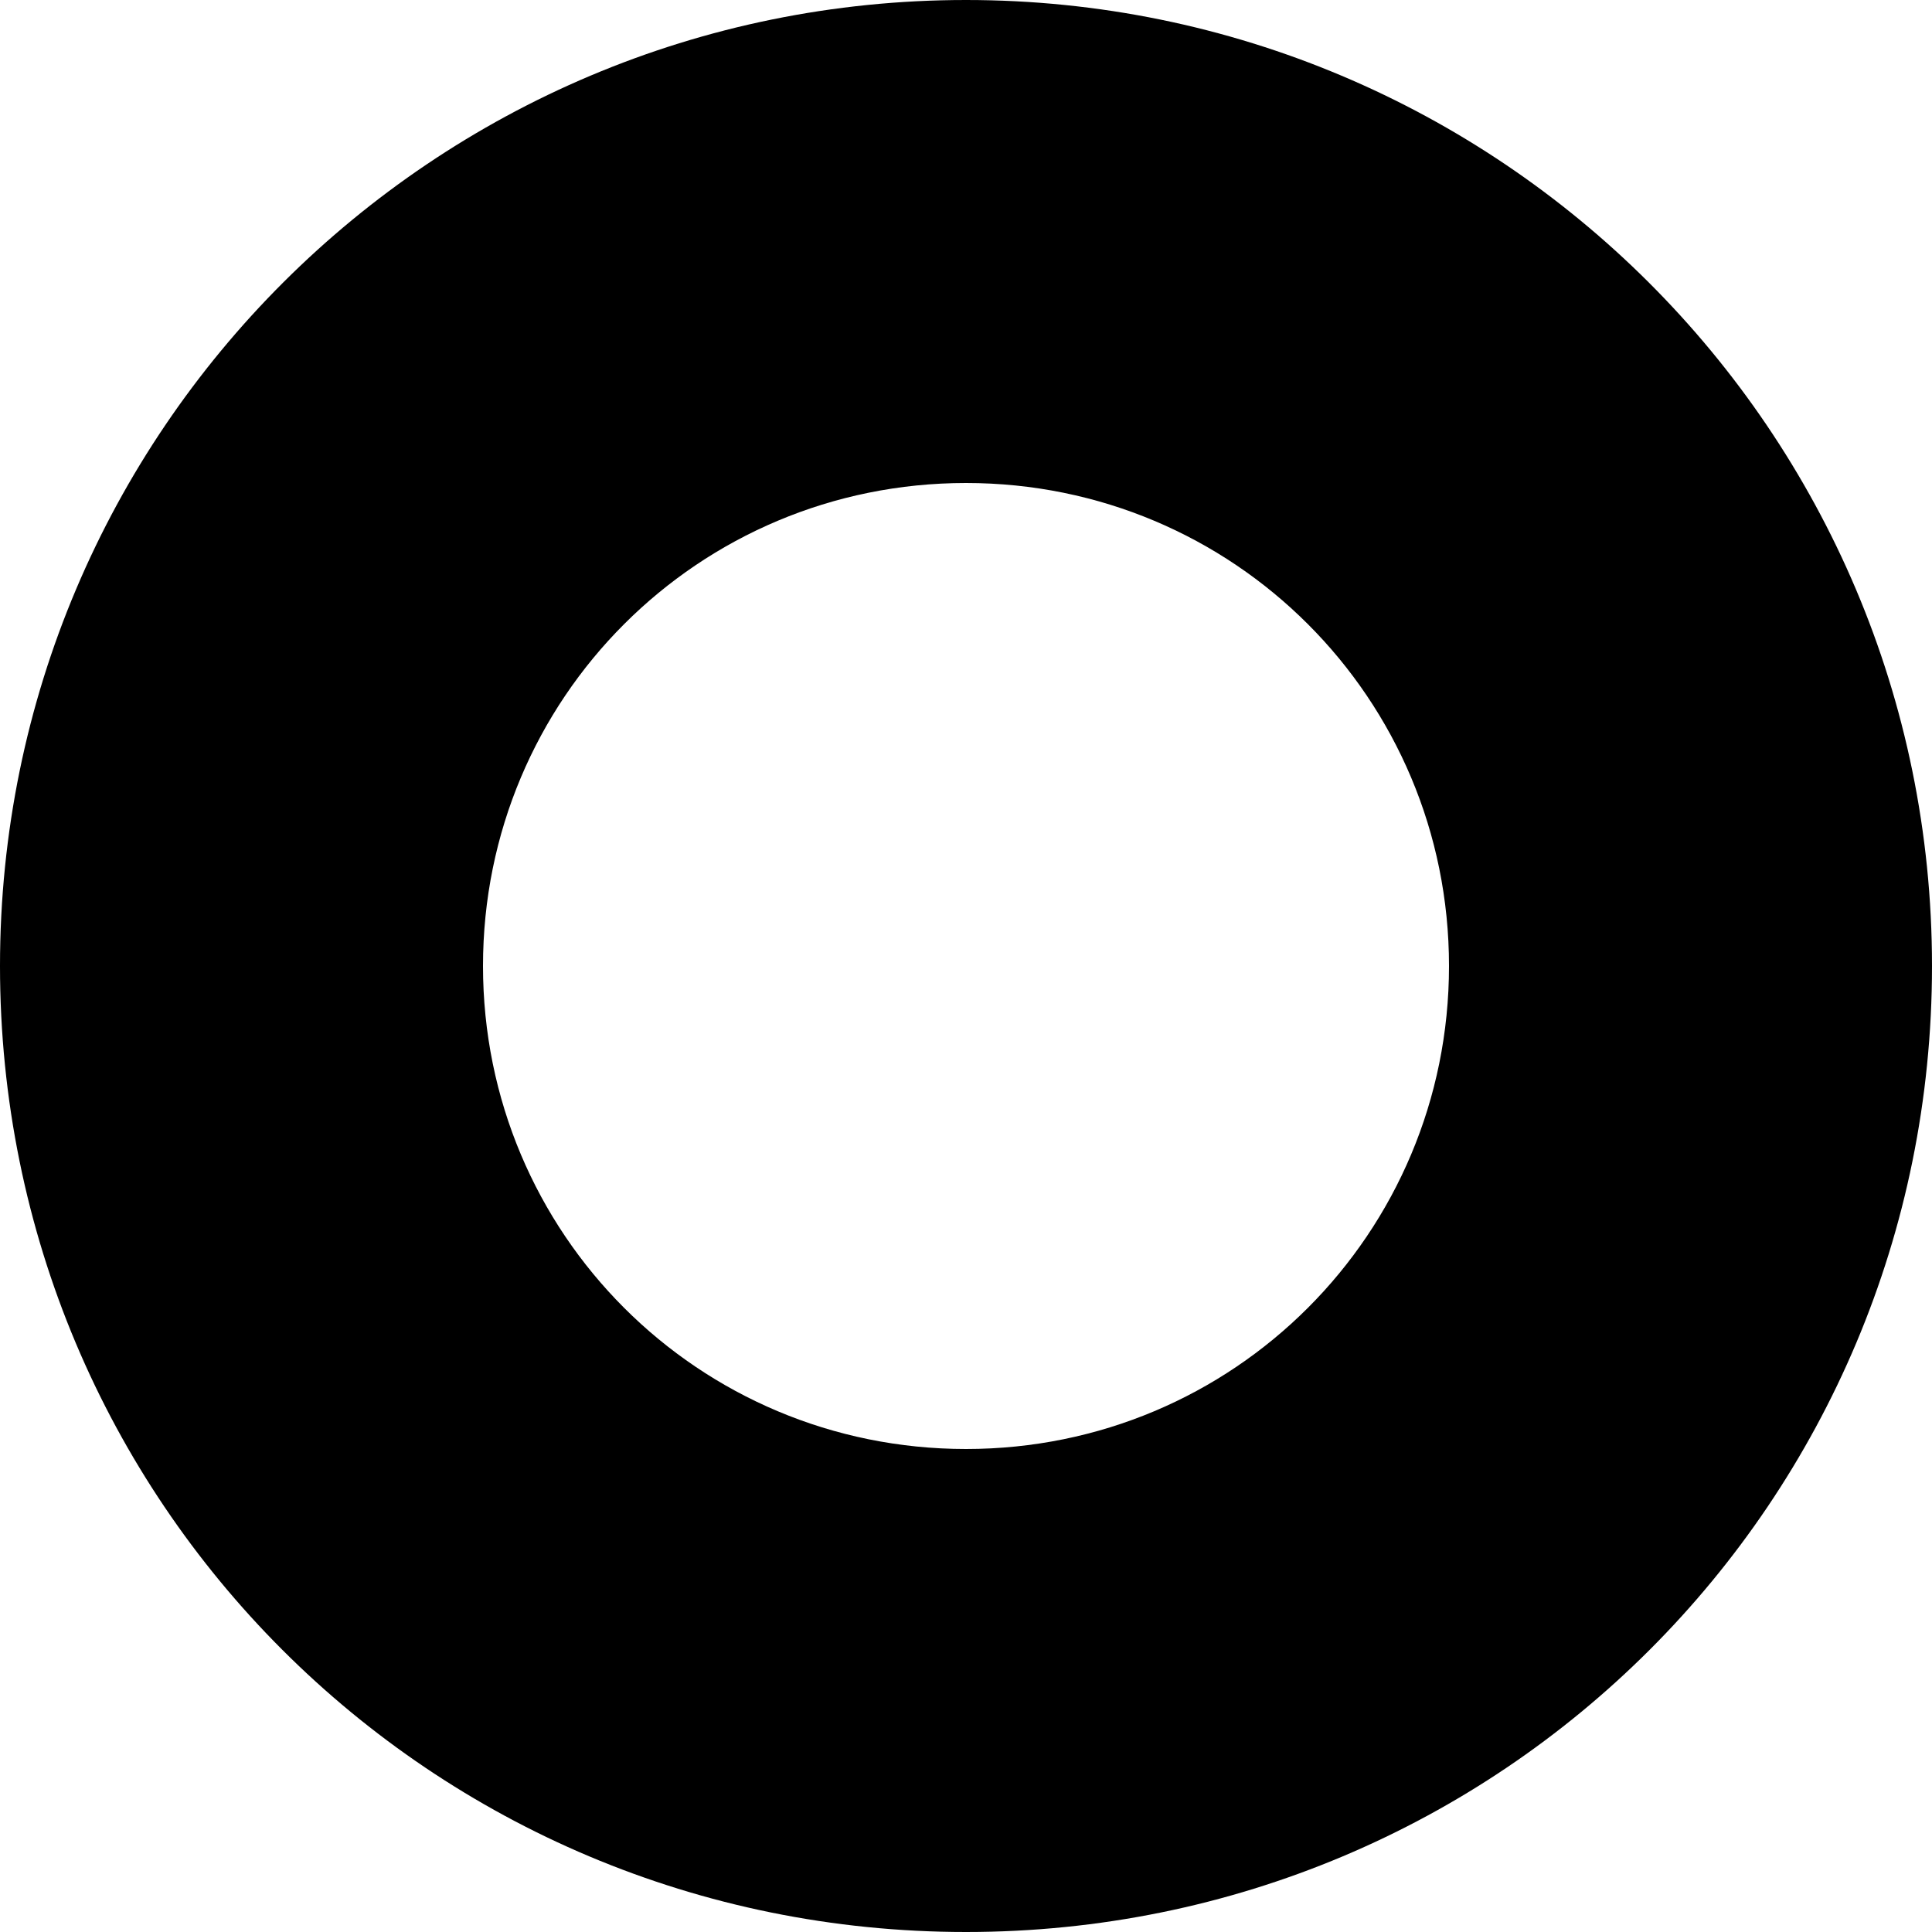
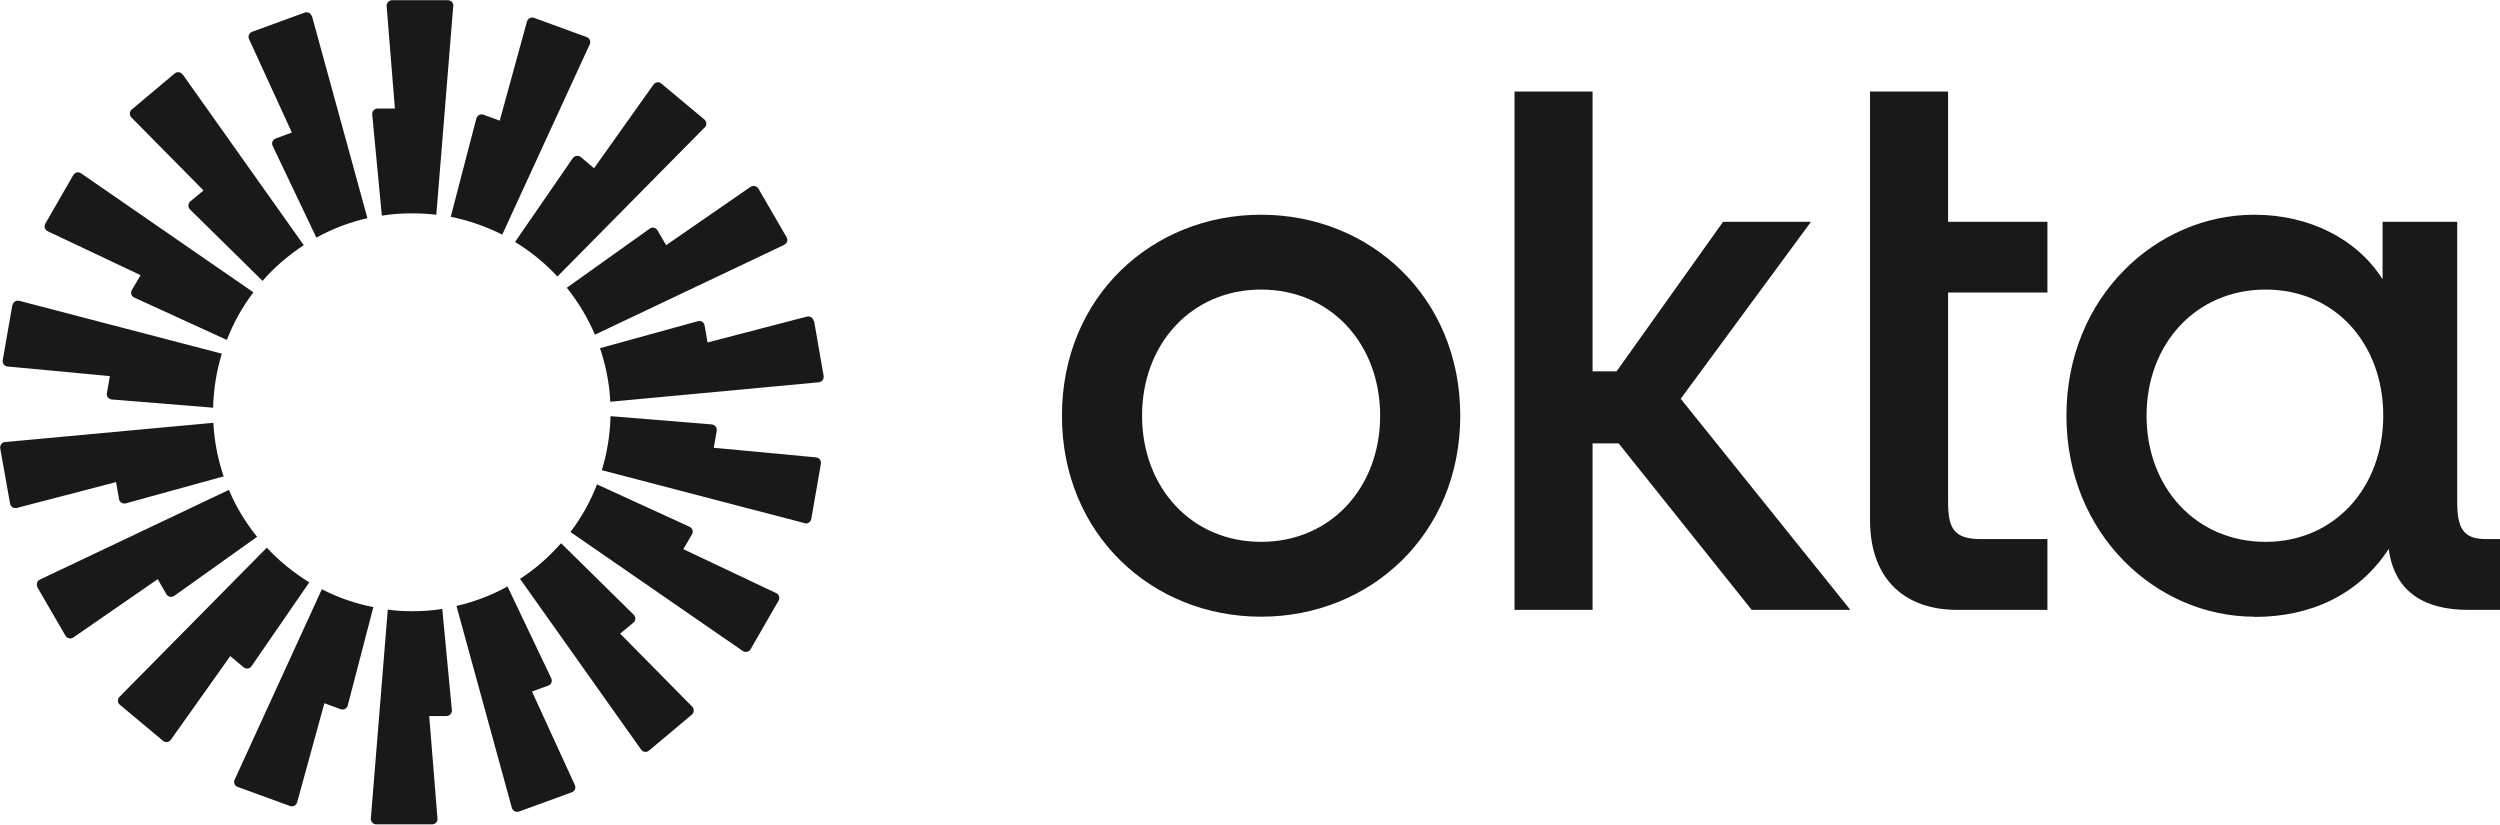
- <svg xmlns="http://www.w3.org/2000/svg" role="img" viewBox="0 0 24 24">
-   <path d="M12 0C5.389 0 0 5.35 0 12s5.35 12 12 12 12-5.35 12-12S18.611 0 12 0zm0 18c-3.325 0-6-2.675-6-6s2.675-6 6-6 6 2.675 6 6-2.675 6-6 6z" />
+ <svg xmlns="http://www.w3.org/2000/svg" viewBox="0 0 109.21 36">
+   <path d="M98.97,23.67c-3.05,0-5.2-2.38-5.2-5.51s2.15-5.51,5.2-5.51,5.14,2.38,5.14,5.51-2.12,5.51-5.14,5.51Zm-.49,3.28c2.46,0,4.55-.96,5.87-2.97,.25,1.95,1.66,2.66,3.44,2.66h1.42v-3.09h-.61c-1.01,0-1.26-.49-1.26-1.64V9.69h-3.26v2.51c-1.11-1.76-3.2-2.82-5.6-2.82-4.28,0-8.21,3.59-8.21,8.78s3.94,8.78,8.21,8.78Zm-16.79-4.24c0,2.78,1.72,3.93,3.78,3.93h3.97v-3.09h-2.89c-1.2,0-1.45-.46-1.45-1.64V12.78h4.34v-3.09h-4.34V4h-3.41V22.71Zm-15.53,3.93h3.41v-7.27h1.14l5.81,7.27h4.31l-7.41-9.22,5.69-7.73h-3.84l-4.65,6.53h-1.05V4h-3.41V26.64Zm-11.07-17.26c-4.77,0-8.7,3.59-8.7,8.78s3.94,8.78,8.7,8.78,8.7-3.59,8.7-8.78-3.94-8.78-8.7-8.78Zm0,14.29c-3.05,0-5.2-2.38-5.2-5.51s2.15-5.51,5.2-5.51,5.2,2.38,5.2,5.51-2.15,5.51-5.2,5.51Z" fill="#191919" />
+   <path d="M19.8,.26l-.74,9.12c-.35-.04-.7-.06-1.06-.06-.45,0-.89,.03-1.32,.1l-.42-4.42c-.01-.14,.1-.26,.24-.26h.75l-.36-4.47c-.01-.14,.1-.26,.23-.26h2.45c.14,0,.25,.12,.23,.26h0Zm-6.18,.45c-.04-.13-.18-.21-.31-.16l-2.3,.84c-.13,.05-.19,.2-.13,.32l1.87,4.08-.71,.26c-.13,.05-.19,.2-.13,.32l1.91,4.01c.69-.38,1.44-.67,2.23-.85L13.63,.71ZM7.98,3.25l5.29,7.46c-.67,.44-1.28,.96-1.8,1.56l-3.17-3.12c-.1-.1-.09-.26,.01-.35l.58-.48-3.15-3.19c-.1-.1-.09-.26,.02-.35l1.87-1.57c.11-.09,.26-.07,.34,.04ZM3.54,7.57c-.11-.08-.27-.04-.34,.08l-1.22,2.12c-.07,.12-.02,.27,.1,.33l4.06,1.92-.38,.65c-.07,.12-.02,.28,.11,.33l4.04,1.85c.29-.75,.68-1.45,1.16-2.08L3.54,7.57ZM.55,13.33c.02-.14,.16-.22,.29-.19l8.85,2.31c-.23,.75-.36,1.54-.38,2.36l-4.43-.36c-.14-.01-.24-.14-.21-.28l.13-.74-4.47-.42c-.14-.01-.23-.14-.21-.28l.42-2.41h0Zm-.33,5.98c-.14,.01-.23,.14-.21,.28l.43,2.41c.02,.14,.16,.22,.29,.19l4.34-1.13,.13,.74c.02,.14,.16,.22,.29,.19l4.28-1.18c-.25-.74-.41-1.53-.45-2.34L.21,19.31Zm1.42,6.34c-.07-.12-.02-.27,.1-.33l8.26-3.92c.31,.74,.73,1.43,1.23,2.05l-3.62,2.58c-.11,.08-.27,.05-.34-.07l-.38-.66-3.69,2.55c-.11,.08-.27,.04-.34-.08l-1.23-2.12Zm10.01-1.72l-6.43,6.51c-.1,.1-.09,.26,.02,.35l1.88,1.57c.11,.09,.26,.07,.34-.04l2.6-3.66,.58,.49c.11,.09,.27,.07,.35-.05l2.52-3.66c-.68-.42-1.31-.93-1.85-1.51Zm-1.27,10.45c-.13-.05-.19-.2-.13-.32l3.81-8.32c.7,.36,1.46,.63,2.25,.78l-1.12,4.3c-.03,.13-.18,.21-.31,.16l-.71-.26-1.19,4.33c-.04,.13-.18,.21-.31,.16l-2.3-.84h0Zm6.56-7.75l-.74,9.12c-.01,.14,.1,.26,.23,.26h2.45c.14,0,.25-.12,.23-.26l-.36-4.47h.75c.14,0,.25-.12,.24-.26l-.42-4.42c-.43,.07-.87,.1-1.32,.1-.36,0-.71-.02-1.06-.07h0ZM25.76,1.94c.06-.13,0-.27-.13-.32l-2.3-.84c-.13-.05-.27,.03-.31,.16l-1.19,4.33-.71-.26c-.13-.05-.27,.03-.31,.16l-1.12,4.3c.8,.16,1.55,.43,2.25,.78L25.76,1.94h0Zm5.02,3.63l-6.43,6.51c-.54-.58-1.16-1.09-1.85-1.51l2.52-3.66c.08-.11,.24-.14,.35-.05l.58,.49,2.6-3.66c.08-.11,.24-.13,.34-.04l1.88,1.57c.11,.09,.11,.25,.02,.35Zm3.48,5.12c.13-.06,.17-.21,.1-.33l-1.23-2.12c-.07-.12-.23-.15-.34-.08l-3.69,2.55-.38-.65c-.07-.12-.23-.16-.34-.07l-3.62,2.58c.5,.62,.91,1.31,1.23,2.05l8.26-3.92Zm1.3,3.32l.42,2.41c.02,.14-.07,.26-.21,.28l-9.11,.85c-.04-.82-.2-1.6-.45-2.34l4.28-1.18c.13-.04,.27,.05,.29,.19l.13,.74,4.34-1.13c.13-.03,.27,.05,.29,.19h0Zm-.41,8.85c.13,.03,.27-.05,.29-.19l.42-2.41c.02-.14-.07-.26-.21-.28l-4.47-.42,.13-.74c.02-.14-.07-.26-.21-.28l-4.43-.36c-.02,.82-.15,1.61-.38,2.36l8.85,2.31h0Zm-2.36,5.5c-.07,.12-.23,.15-.34,.08l-7.53-5.2c.48-.63,.87-1.33,1.16-2.08l4.04,1.85c.13,.06,.18,.21,.11,.33l-.38,.65,4.06,1.92c.12,.06,.17,.21,.1,.33l-1.22,2.12h0Zm-10.07-3.07l5.29,7.46c.08,.11,.24,.13,.34,.04l1.87-1.57c.11-.09,.11-.25,.02-.35l-3.15-3.19,.58-.48c.11-.09,.11-.25,.01-.35l-3.17-3.12c-.53,.6-1.13,1.13-1.8,1.56h0Zm-.05,10.16c-.13,.05-.27-.03-.31-.16l-2.42-8.82c.79-.18,1.54-.47,2.23-.85l1.91,4.01c.06,.13,0,.28-.13,.32l-.71,.26,1.87,4.08c.06,.13,0,.27-.13,.32l-2.3,.84h0Z" fill="#191919" fill-rule="evenodd" />
</svg>
